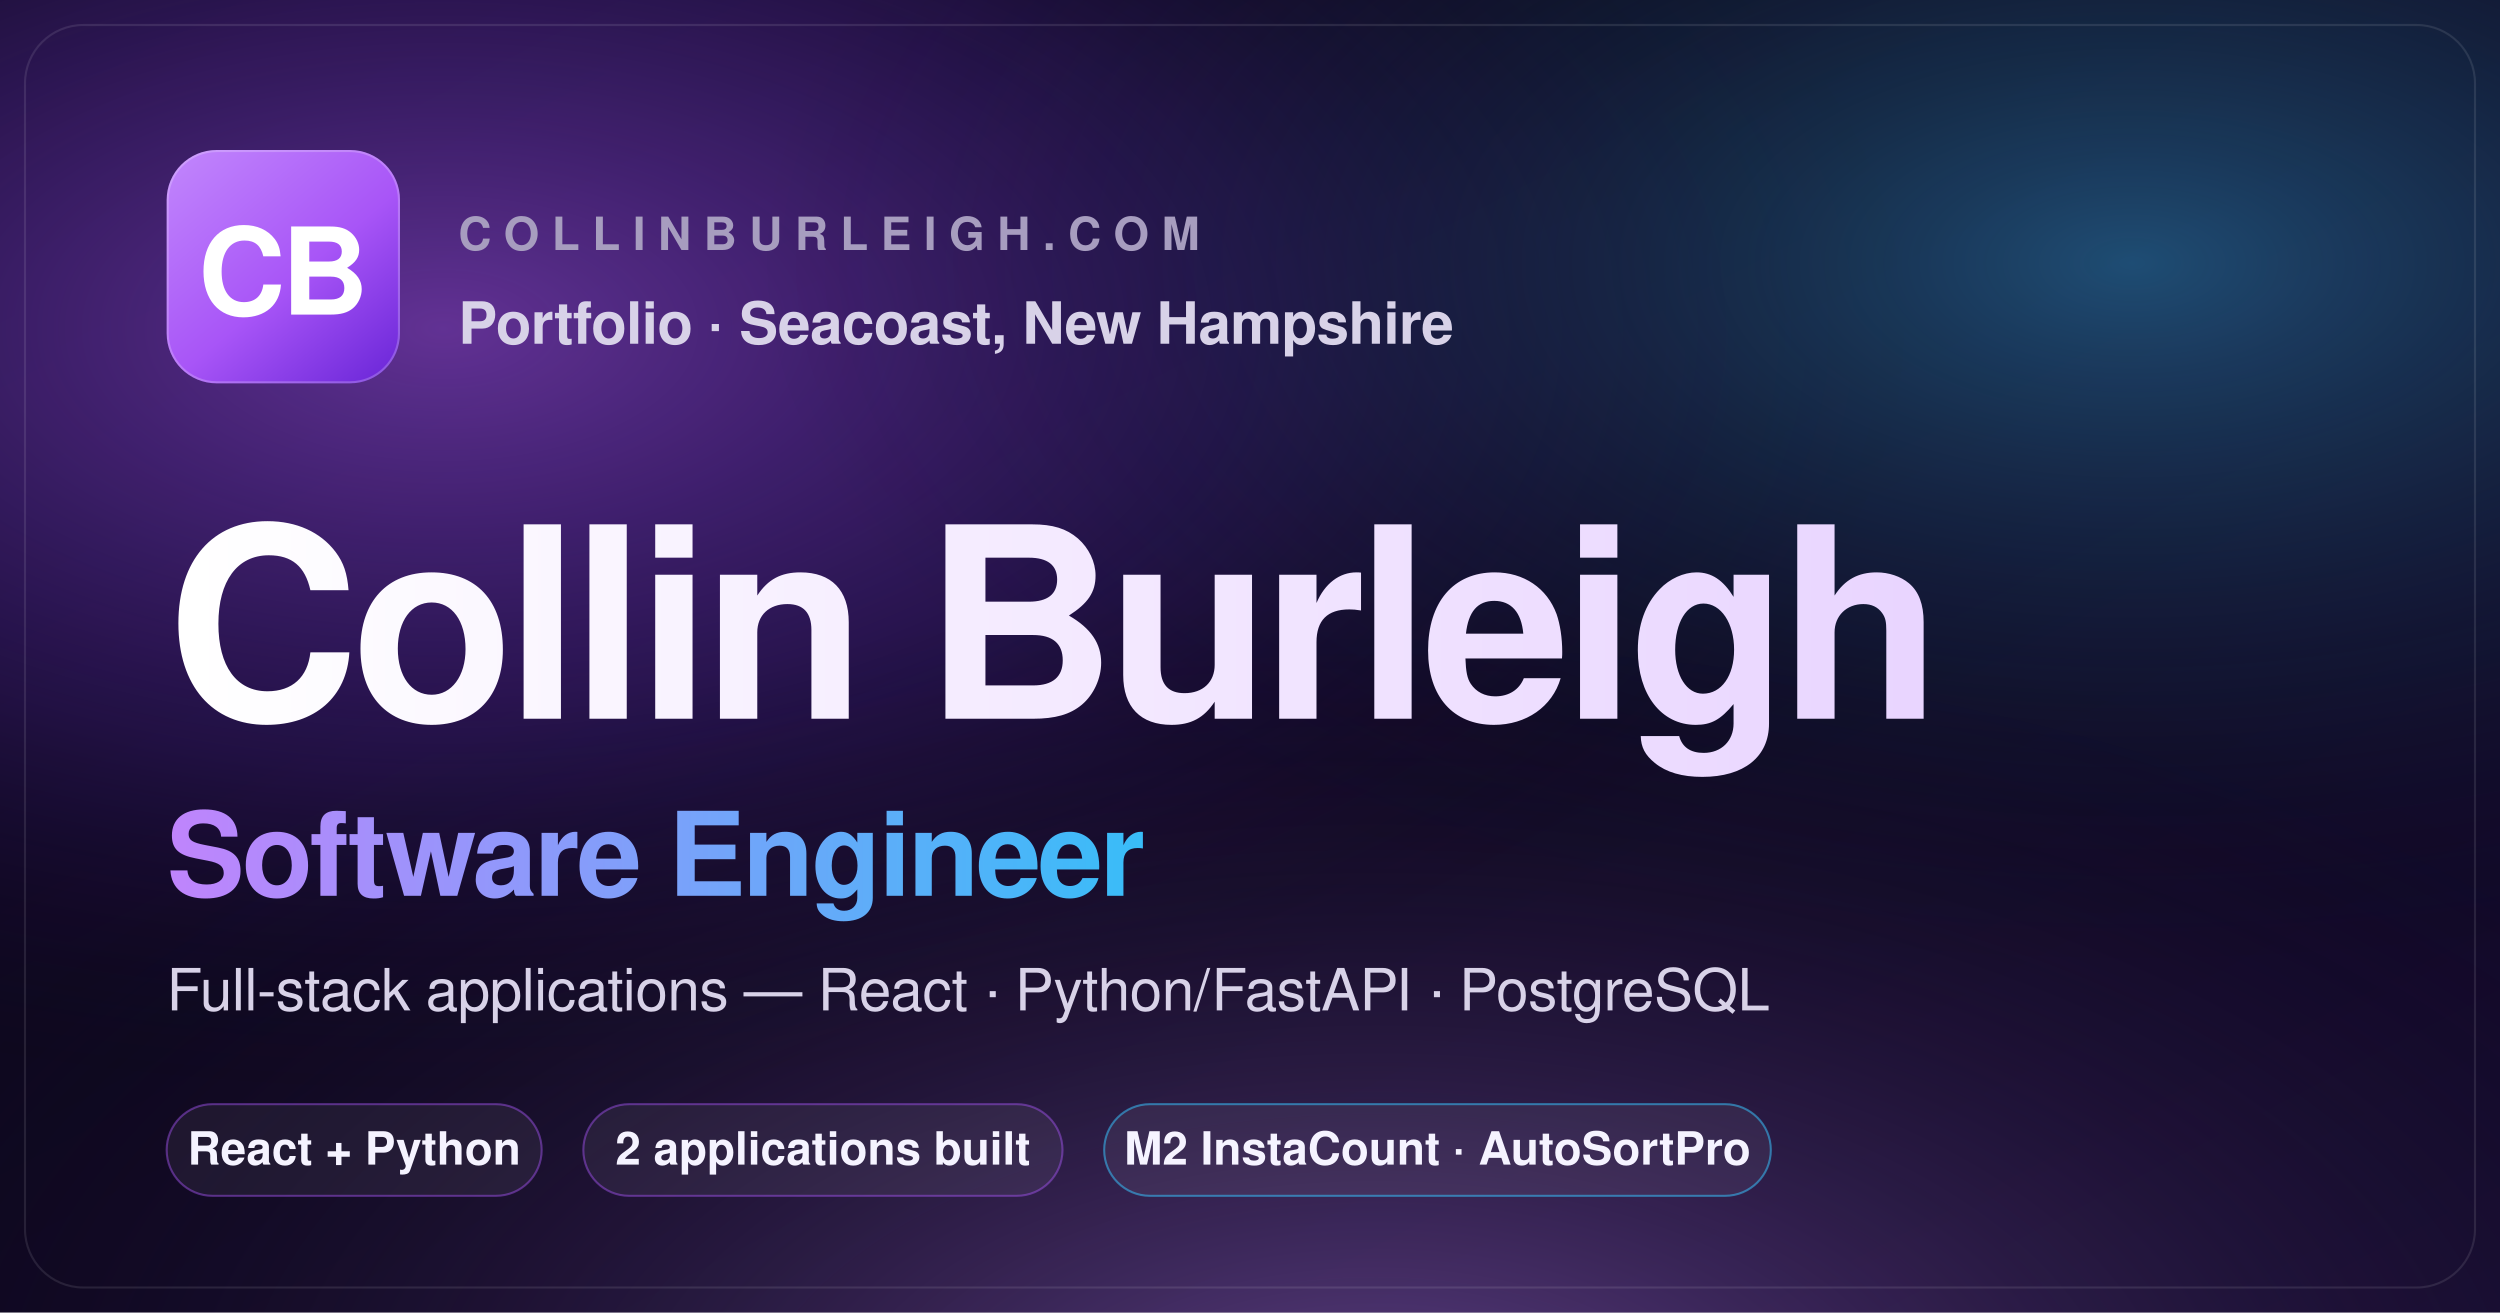
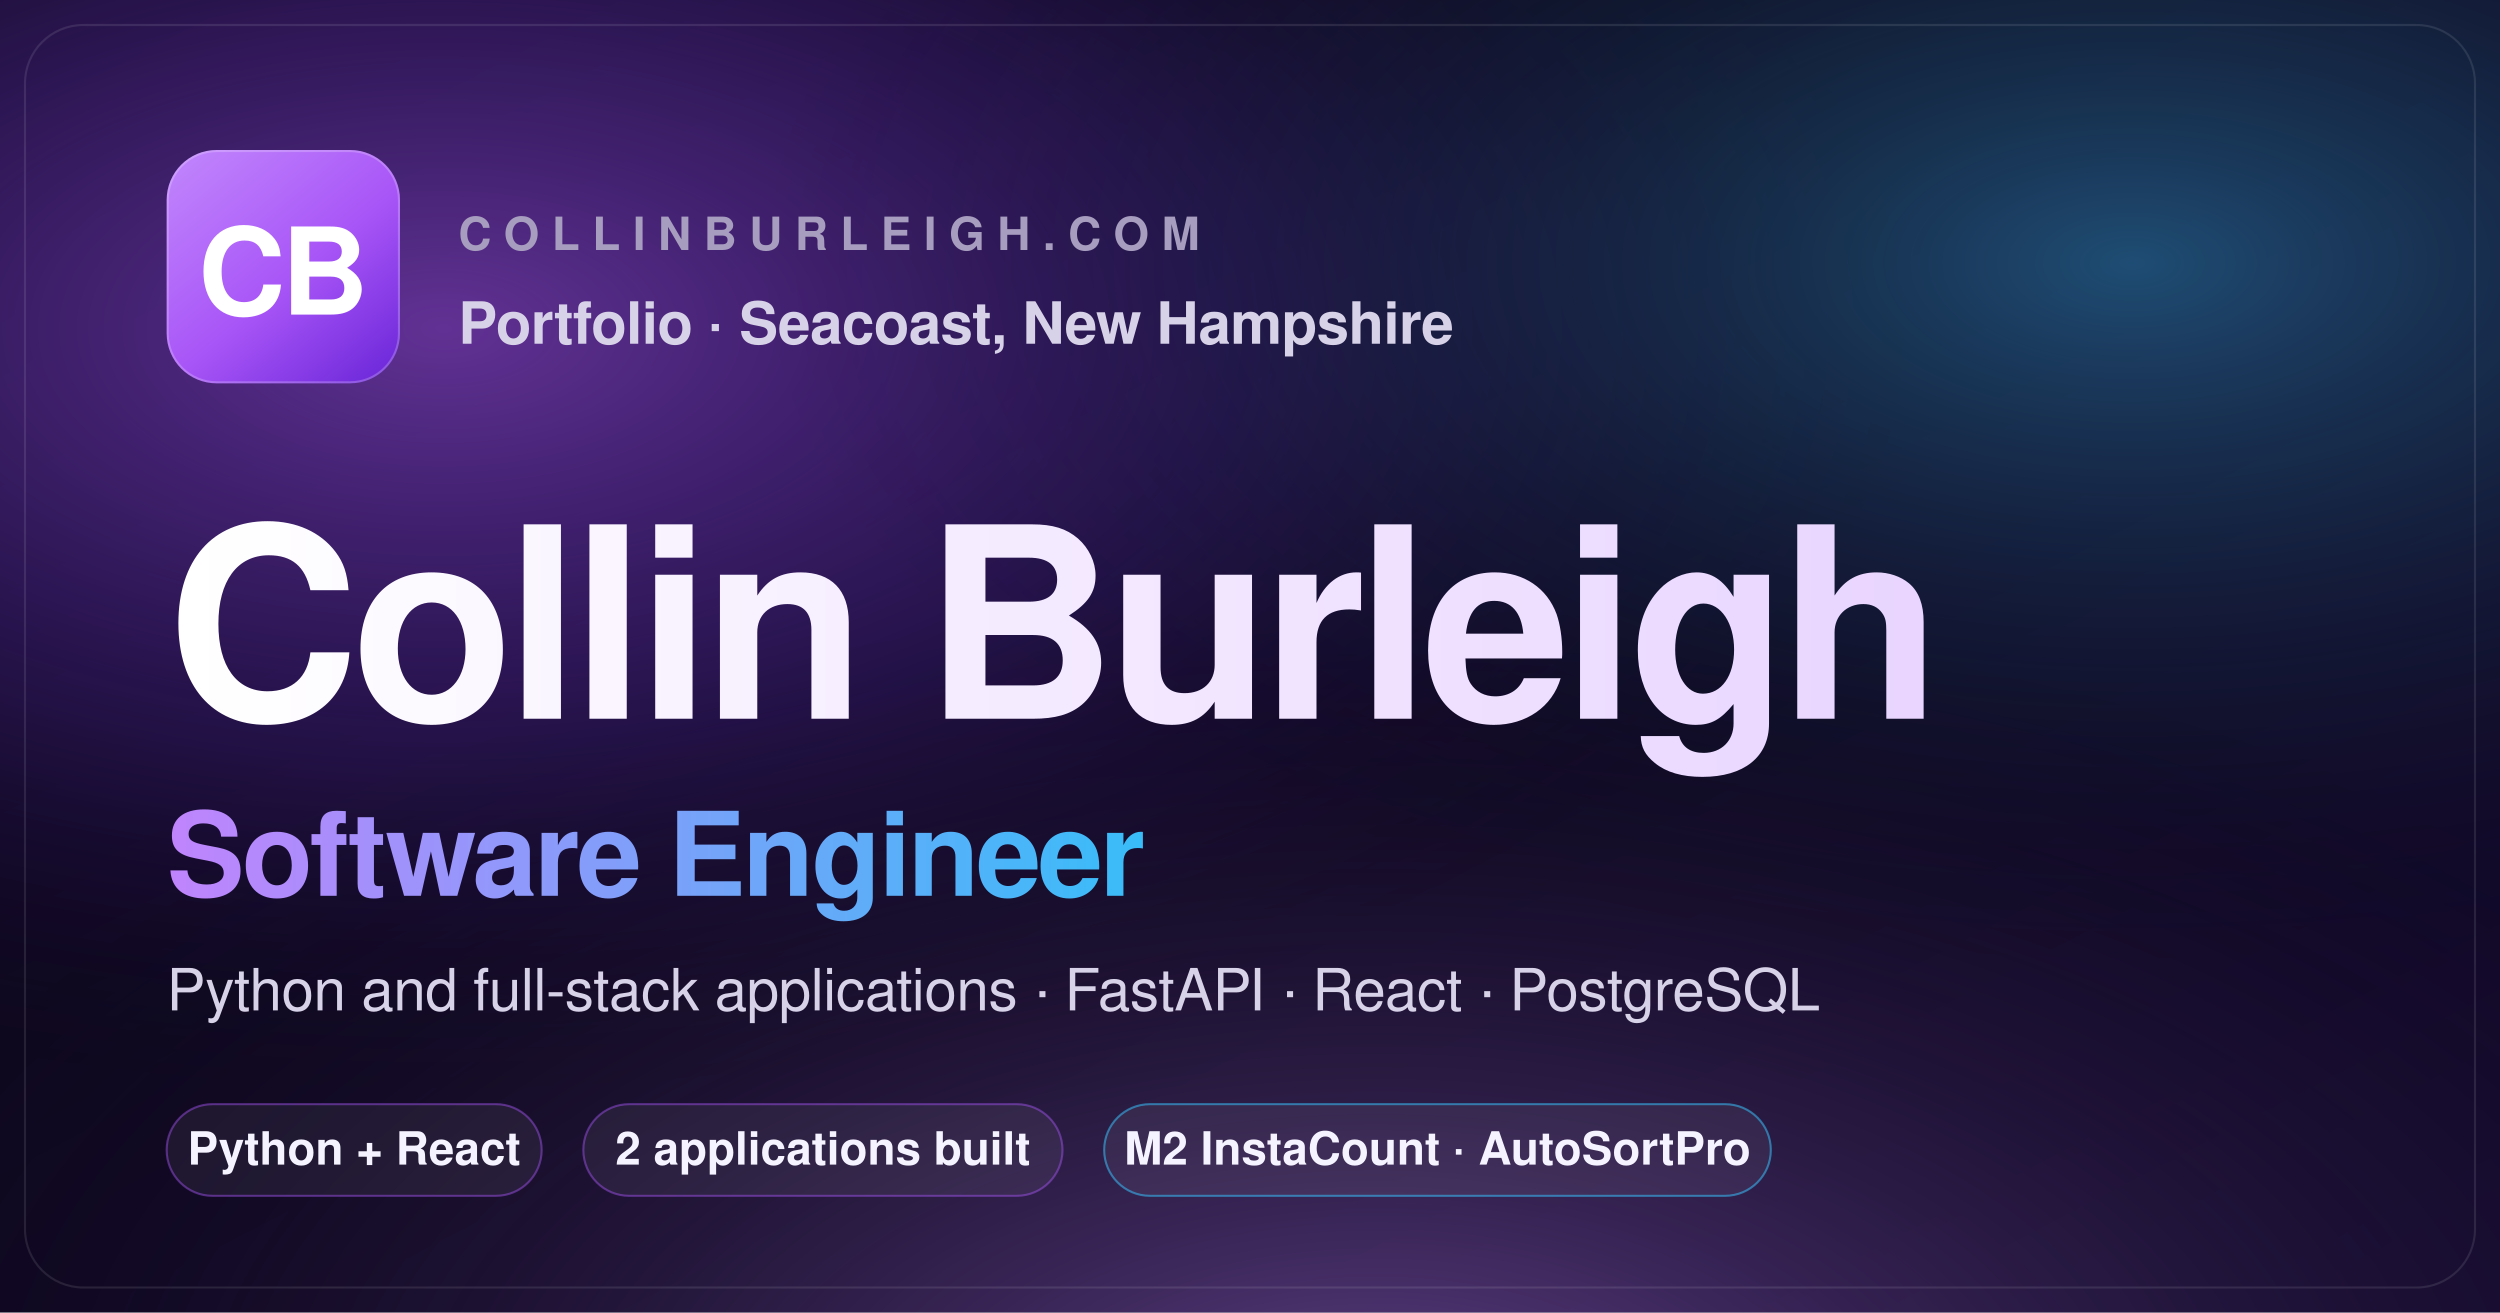
<svg xmlns="http://www.w3.org/2000/svg" viewBox="0 0 1200 630" width="1200" height="630">
  <defs>
    <linearGradient id="bg" x1="0%" y1="0%" x2="100%" y2="100%">
      <stop offset="0%" stop-color="#0a0616" />
      <stop offset="100%" stop-color="#140a2e" />
    </linearGradient>
    <radialGradient id="blob1" cx="18%" cy="25%" r="60%">
      <stop offset="0%" stop-color="#a855f7" stop-opacity="0.55" />
      <stop offset="55%" stop-color="#7c3aed" stop-opacity="0.18" />
      <stop offset="100%" stop-color="#000000" stop-opacity="0" />
    </radialGradient>
    <radialGradient id="blob2" cx="85%" cy="20%" r="55%">
      <stop offset="0%" stop-color="#38bdf8" stop-opacity="0.38" />
      <stop offset="100%" stop-color="#000000" stop-opacity="0" />
    </radialGradient>
    <radialGradient id="blob3" cx="55%" cy="110%" r="65%">
      <stop offset="0%" stop-color="#c084fc" stop-opacity="0.45" />
      <stop offset="100%" stop-color="#000000" stop-opacity="0" />
    </radialGradient>
    <linearGradient id="title" x1="0%" y1="0%" x2="100%" y2="0%">
      <stop offset="0%" stop-color="#ffffff" />
      <stop offset="100%" stop-color="#e9d5ff" />
    </linearGradient>
    <linearGradient id="accent" x1="0%" y1="0%" x2="100%" y2="0%">
      <stop offset="0%" stop-color="#c084fc" />
      <stop offset="100%" stop-color="#38bdf8" />
    </linearGradient>
    <linearGradient id="cb-mark" x1="8%" y1="0%" x2="92%" y2="100%">
      <stop offset="0%" stop-color="#c084fc" />
      <stop offset="55%" stop-color="#a855f7" />
      <stop offset="100%" stop-color="#6d28d9" />
    </linearGradient>
  </defs>
  <rect width="1200" height="630" fill="url(#bg)" />
  <rect width="1200" height="630" fill="url(#blob1)" />
  <rect width="1200" height="630" fill="url(#blob2)" />
  <rect width="1200" height="630" fill="url(#blob3)" />
  <rect x="12" y="12" width="1176" height="606" rx="28" ry="28" fill="none" stroke="#ffffff" stroke-opacity="0.10" stroke-width="1" />
  <g transform="translate(80, 72)">
    <rect width="112" height="112" rx="24" ry="24" fill="url(#cb-mark)" />
    <rect x="0.5" y="0.5" width="111" height="111" rx="23.5" ry="23.5" fill="none" stroke="#ffffff" stroke-opacity="0.22" stroke-width="1" />
    <text x="56" y="79" text-anchor="middle" font-family="'Helvetica Neue', Helvetica, Arial, sans-serif" font-size="58" font-weight="900" fill="#ffffff" letter-spacing="-2">CB</text>
  </g>
  <text x="220" y="120" font-family="'Helvetica Neue', Helvetica, Arial, sans-serif" font-size="22" font-weight="700" fill="#a79dbf" letter-spacing="6">
    COLLINBURLEIGH.COM
  </text>
  <text x="220" y="165" font-family="'Helvetica Neue', Helvetica, Arial, sans-serif" font-size="28" font-weight="600" fill="#d8d2e8" letter-spacing="-0.3">
    Portfolio · Seacoast, New Hampshire
  </text>
  <text x="80" y="345" font-family="'Helvetica Neue', Helvetica, Arial, sans-serif" font-size="128" font-weight="800" fill="url(#title)" letter-spacing="-4">
    Collin Burleigh
  </text>
  <text x="80" y="430" font-family="'Helvetica Neue', Helvetica, Arial, sans-serif" font-size="56" font-weight="700" fill="url(#accent)" letter-spacing="-1.5">
    Software Engineer
  </text>
  <text x="80" y="485" font-family="'Helvetica Neue', Helvetica, Arial, sans-serif" font-size="28" font-weight="500" fill="#d8d2e8" letter-spacing="-0.2">
-     Full-stack applications — React · Python/FastAPI · PostgreSQL
+     Python and full-stack applications · FastAPI · React · PostgreSQL
  </text>
  <g transform="translate(80, 530)" font-family="'Helvetica Neue', Helvetica, Arial, sans-serif" font-size="22" font-weight="600" fill="#f5f3ff">
    <g transform="translate(0, 0)">
      <rect width="180" height="44" rx="22" ry="22" fill="rgba(255,255,255,0.06)" stroke="#a855f7" stroke-opacity="0.45" />
-       <text x="90" y="29" text-anchor="middle">React + Python</text>
+       <text x="90" y="29" text-anchor="middle">Python + React</text>
    </g>
    <g transform="translate(200, 0)">
      <rect width="230" height="44" rx="22" ry="22" fill="rgba(255,255,255,0.06)" stroke="#a855f7" stroke-opacity="0.45" />
      <text x="115" y="29" text-anchor="middle">2 applications built</text>
    </g>
    <g transform="translate(450, 0)">
      <rect width="320" height="44" rx="22" ry="22" fill="rgba(255,255,255,0.06)" stroke="#38bdf8" stroke-opacity="0.55" />
      <text x="160" y="29" text-anchor="middle">M2 InstaCount · AutoSortPro</text>
    </g>
  </g>
</svg>
